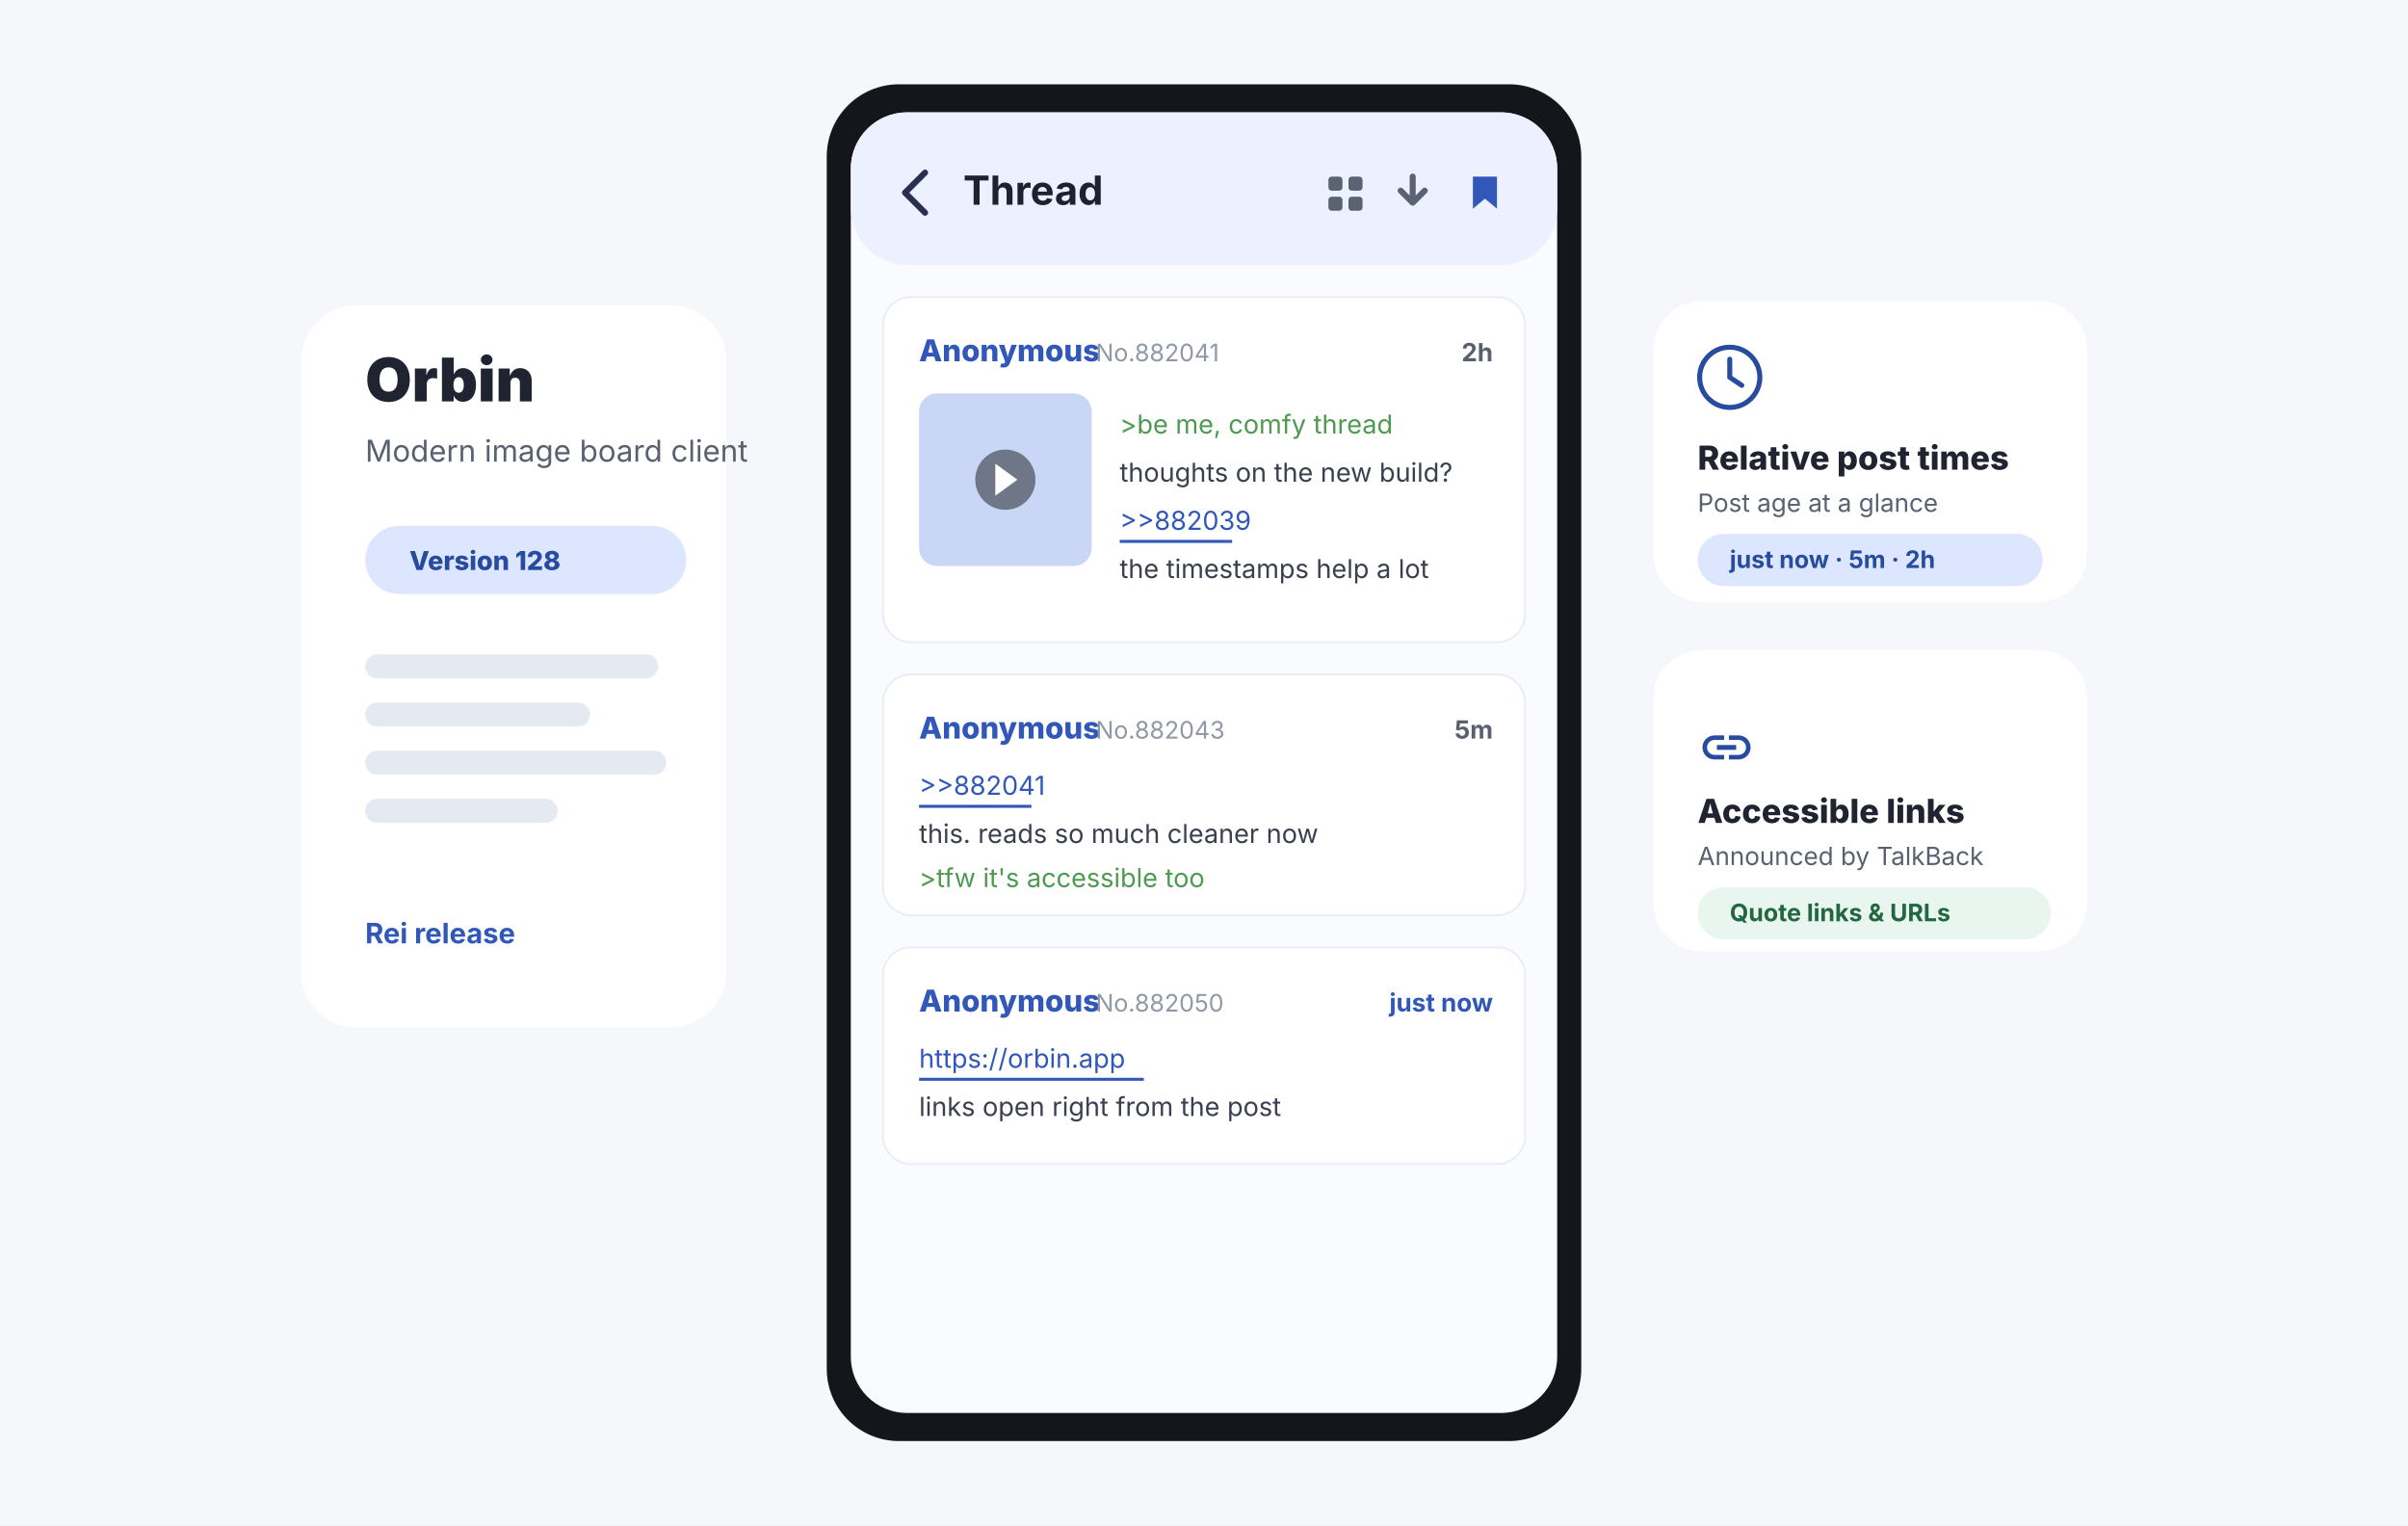
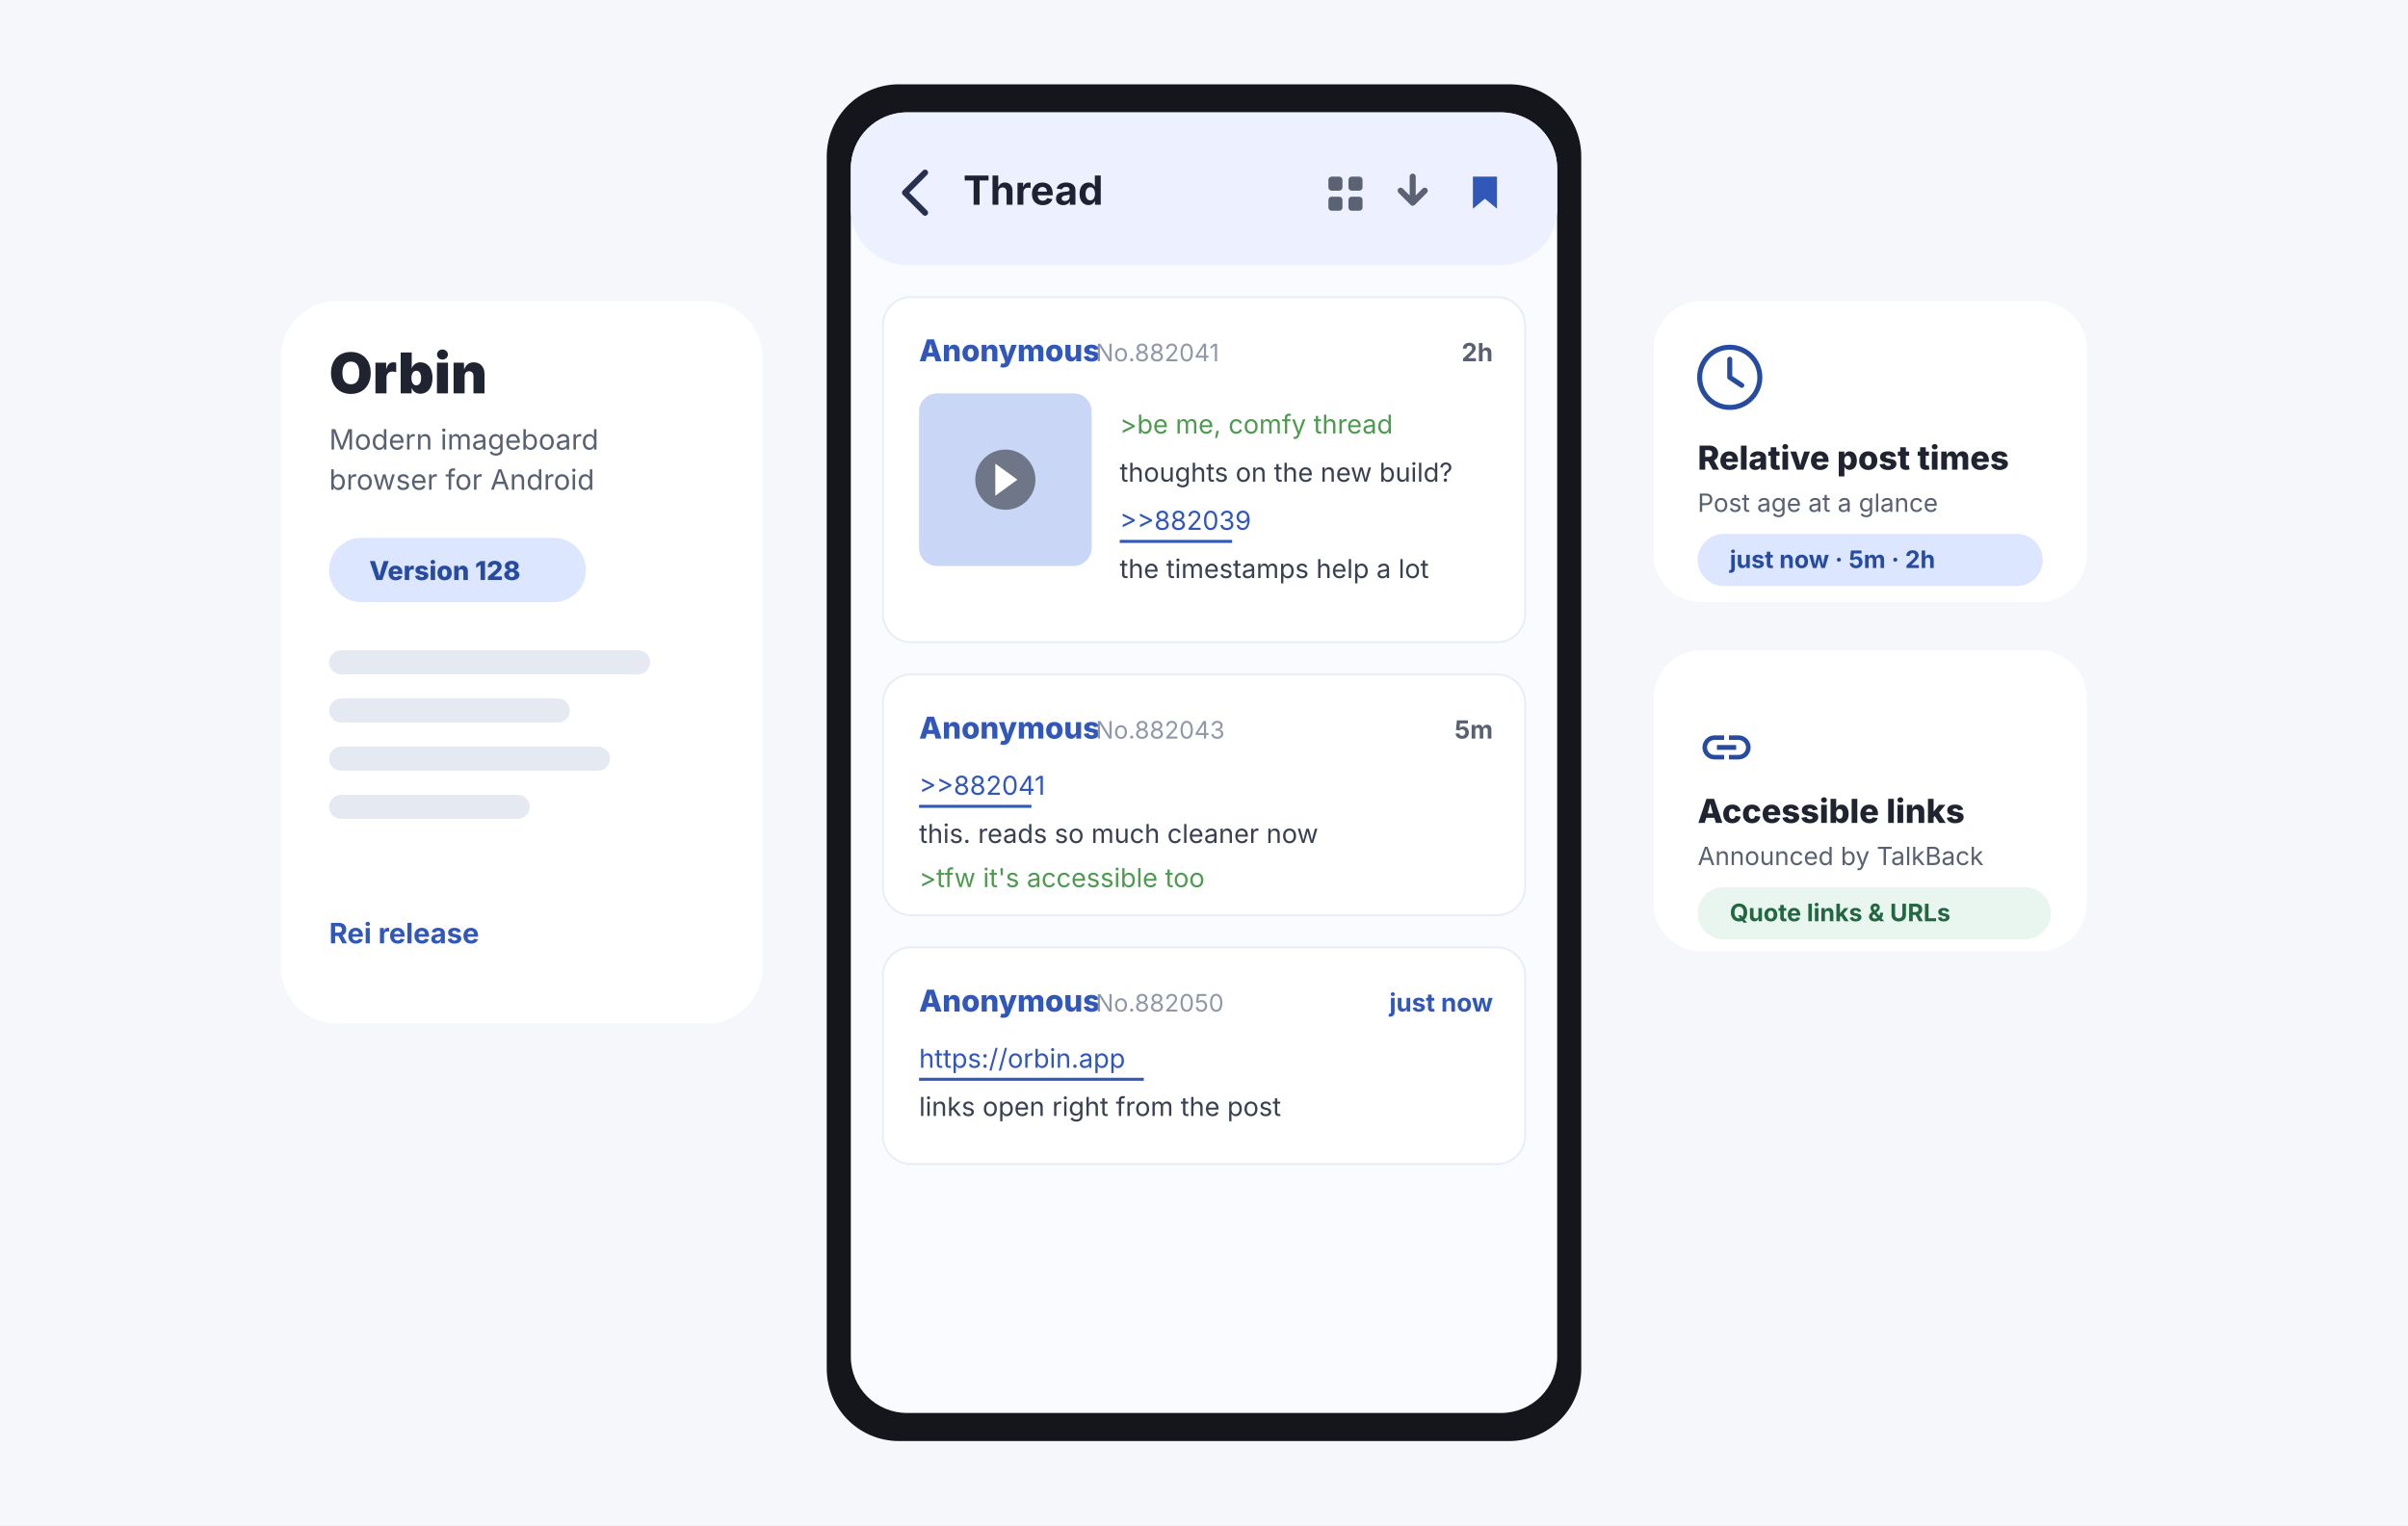
<svg xmlns="http://www.w3.org/2000/svg" width="1200" height="760" viewBox="0 0 1200 760" fill="none" role="img" aria-labelledby="title desc">
  <rect width="1200" height="760" fill="#F6F7FB" />
-   <rect x="150" y="152" width="212" height="360" rx="28" fill="#FFFFFF" />
-   <text x="182" y="200" font-family="Inter, Arial, sans-serif" font-size="30" font-weight="900" fill="#202431">Orbin</text>
-   <text x="182" y="230" font-family="Inter, Arial, sans-serif" font-size="15" fill="#596171">Modern image board client</text>
-   <rect x="182" y="262" width="160" height="34" rx="17" fill="#DCE6FF" />
-   <text x="204" y="284" font-family="Inter, Arial, sans-serif" font-size="13" font-weight="800" fill="#274B9F">Version 128</text>
-   <rect x="182" y="326" width="146" height="12" rx="6" fill="#E5E9F2" />
-   <rect x="182" y="350" width="112" height="12" rx="6" fill="#E5E9F2" />
-   <rect x="182" y="374" width="150" height="12" rx="6" fill="#E5E9F2" />
-   <rect x="182" y="398" width="96" height="12" rx="6" fill="#E5E9F2" />
-   <text x="182" y="470" font-family="Inter, Arial, sans-serif" font-size="14" font-weight="700" fill="#3157B8">Rei release</text>
+   <rect x="140" y="150" width="240" height="360" rx="28" fill="#FFFFFF" />
+   <text x="164" y="196" font-family="Inter, Arial, sans-serif" font-size="28" font-weight="900" fill="#202431">Orbin</text>
+   <text x="164" y="224" font-family="Inter, Arial, sans-serif" font-size="14" fill="#596171">Modern imageboard</text>
+   <text x="164" y="244" font-family="Inter, Arial, sans-serif" font-size="14" fill="#596171">browser for Android</text>
+   <rect x="164" y="268" width="128" height="32" rx="16" fill="#DCE6FF" />
+   <text x="184" y="289" font-family="Inter, Arial, sans-serif" font-size="13" font-weight="800" fill="#274B9F">Version 128</text>
+   <rect x="164" y="324" width="160" height="12" rx="6" fill="#E5E9F2" />
+   <rect x="164" y="348" width="120" height="12" rx="6" fill="#E5E9F2" />
+   <rect x="164" y="372" width="140" height="12" rx="6" fill="#E5E9F2" />
+   <rect x="164" y="396" width="100" height="12" rx="6" fill="#E5E9F2" />
+   <text x="164" y="470" font-family="Inter, Arial, sans-serif" font-size="14" font-weight="700" fill="#3157B8">Rei release</text>
  <rect x="412" y="42" width="376" height="676" rx="36" fill="#15161B" />
  <rect x="424" y="56" width="352" height="648" rx="28" fill="#FAFBFF" />
  <rect x="424" y="56" width="352" height="76" rx="28" fill="#EDF1FF" />
  <path d="M461 86L451 96L461 106" stroke="#27304D" stroke-width="3" stroke-linecap="round" stroke-linejoin="round" />
  <text x="480" y="102" font-family="Inter, Arial, sans-serif" font-size="20" font-weight="700" fill="#1D2233">Thread</text>
  <rect x="662" y="88" width="7" height="7" rx="1.6" fill="#5B6274" />
  <rect x="672" y="88" width="7" height="7" rx="1.6" fill="#5B6274" />
  <rect x="662" y="98" width="7" height="7" rx="1.6" fill="#5B6274" />
  <rect x="672" y="98" width="7" height="7" rx="1.6" fill="#5B6274" />
  <path d="M704 88v13M698 95l6 6 6-6" stroke="#5B6274" stroke-width="3" stroke-linecap="round" stroke-linejoin="round" />
  <path d="M734 88h12v16l-6-5-6 5z" fill="#3157B8" />
  <rect x="440" y="148" width="320" height="172" rx="14" fill="#FFFFFF" stroke="#E9EDF6" />
  <text x="458" y="180" font-family="Inter, Arial, sans-serif" font-size="15" font-weight="800" fill="#3157B8">Anonymous</text>
  <text x="546" y="180" font-family="Inter, Arial, sans-serif" font-size="12" fill="#9098A8">No.882041</text>
  <text x="744" y="180" text-anchor="end" font-family="Inter, Arial, sans-serif" font-size="12.5" font-weight="700" fill="#596171">2h</text>
  <rect x="458" y="196" width="86" height="86" rx="9" fill="#C9D6F5" />
  <circle cx="501" cy="239" r="15" fill="#15161B" fill-opacity="0.5" />
  <path d="M496 231l11 8-11 8z" fill="#FFFFFF" />
  <text x="558" y="216" font-family="Inter, Arial, sans-serif" font-size="13" fill="#4E9A51">&gt;be me, comfy thread</text>
  <text x="558" y="240" font-family="Inter, Arial, sans-serif" font-size="13" fill="#3A4050">thoughts on the new build?</text>
  <text x="558" y="264" font-family="Inter, Arial, sans-serif" font-size="13" fill="#3157B8">&gt;&gt;882039</text>
  <rect x="558" y="269" width="56" height="1.5" fill="#3157B8" />
  <text x="558" y="288" font-family="Inter, Arial, sans-serif" font-size="13" fill="#3A4050">the timestamps help a lot</text>
  <rect x="440" y="336" width="320" height="120" rx="14" fill="#FFFFFF" stroke="#E9EDF6" />
  <text x="458" y="368" font-family="Inter, Arial, sans-serif" font-size="15" font-weight="800" fill="#3157B8">Anonymous</text>
  <text x="546" y="368" font-family="Inter, Arial, sans-serif" font-size="12" fill="#9098A8">No.882043</text>
  <text x="744" y="368" text-anchor="end" font-family="Inter, Arial, sans-serif" font-size="12.5" font-weight="700" fill="#596171">5m</text>
  <text x="458" y="396" font-family="Inter, Arial, sans-serif" font-size="13" fill="#3157B8">&gt;&gt;882041</text>
  <rect x="458" y="401" width="56" height="1.5" fill="#3157B8" />
  <text x="458" y="420" font-family="Inter, Arial, sans-serif" font-size="13" fill="#3A4050">this. reads so much cleaner now</text>
  <text x="458" y="442" font-family="Inter, Arial, sans-serif" font-size="13" fill="#4E9A51">&gt;tfw it's accessible too</text>
  <rect x="440" y="472" width="320" height="108" rx="14" fill="#FFFFFF" stroke="#E9EDF6" />
  <text x="458" y="504" font-family="Inter, Arial, sans-serif" font-size="15" font-weight="800" fill="#3157B8">Anonymous</text>
  <text x="546" y="504" font-family="Inter, Arial, sans-serif" font-size="12" fill="#9098A8">No.882050</text>
  <text x="744" y="504" text-anchor="end" font-family="Inter, Arial, sans-serif" font-size="12.5" font-weight="700" fill="#3157B8">just now</text>
  <text x="458" y="532" font-family="Inter, Arial, sans-serif" font-size="13" fill="#3157B8">https://orbin.app</text>
  <rect x="458" y="537" width="112" height="1.5" fill="#3157B8" />
  <text x="458" y="556" font-family="Inter, Arial, sans-serif" font-size="13" fill="#3A4050">links open right from the post</text>
  <rect x="824" y="150" width="216" height="150" rx="24" fill="#FFFFFF" />
  <circle cx="862" cy="188" r="15" fill="none" stroke="#274B9F" stroke-width="2.5" />
  <path d="M862 179v9l6 4" stroke="#274B9F" stroke-width="2.5" stroke-linecap="round" stroke-linejoin="round" />
  <text x="846" y="234" font-family="Inter, Arial, sans-serif" font-size="16.5" font-weight="800" fill="#202431">Relative post times</text>
  <text x="846" y="255" font-family="Inter, Arial, sans-serif" font-size="12.5" fill="#596171">Post age at a glance</text>
  <rect x="846" y="266" width="172" height="26" rx="13" fill="#DCE6FF" />
  <text x="862" y="283" font-family="Inter, Arial, sans-serif" font-size="12" font-weight="700" fill="#274B9F">just now · 5m · 2h</text>
  <rect x="824" y="324" width="216" height="150" rx="24" fill="#FFFFFF" />
  <path transform="translate(846,358) scale(1.2)" fill="#274B9F" d="M3.9 12c0-1.71 1.39-3.1 3.1-3.1h4V7H7c-2.76 0-5 2.24-5 5s2.24 5 5 5h4v-1.9H7c-1.71 0-3.1-1.39-3.1-3.1zM8 13h8v-2H8v2zm5-6v1.9h4c1.71 0 3.1 1.39 3.1 3.1s-1.39 3.1-3.1 3.1h-4V17h4c2.76 0 5-2.24 5-5s-2.24-5-5-5h-4z" />
  <text x="846" y="410" font-family="Inter, Arial, sans-serif" font-size="16.5" font-weight="800" fill="#202431">Accessible links</text>
  <text x="846" y="431" font-family="Inter, Arial, sans-serif" font-size="12.5" fill="#596171">Announced by TalkBack</text>
  <rect x="846" y="442" width="176" height="26" rx="13" fill="#E8F6EF" />
  <text x="862" y="459" font-family="Inter, Arial, sans-serif" font-size="12" font-weight="700" fill="#226642">Quote links &amp; URLs</text>
</svg>
